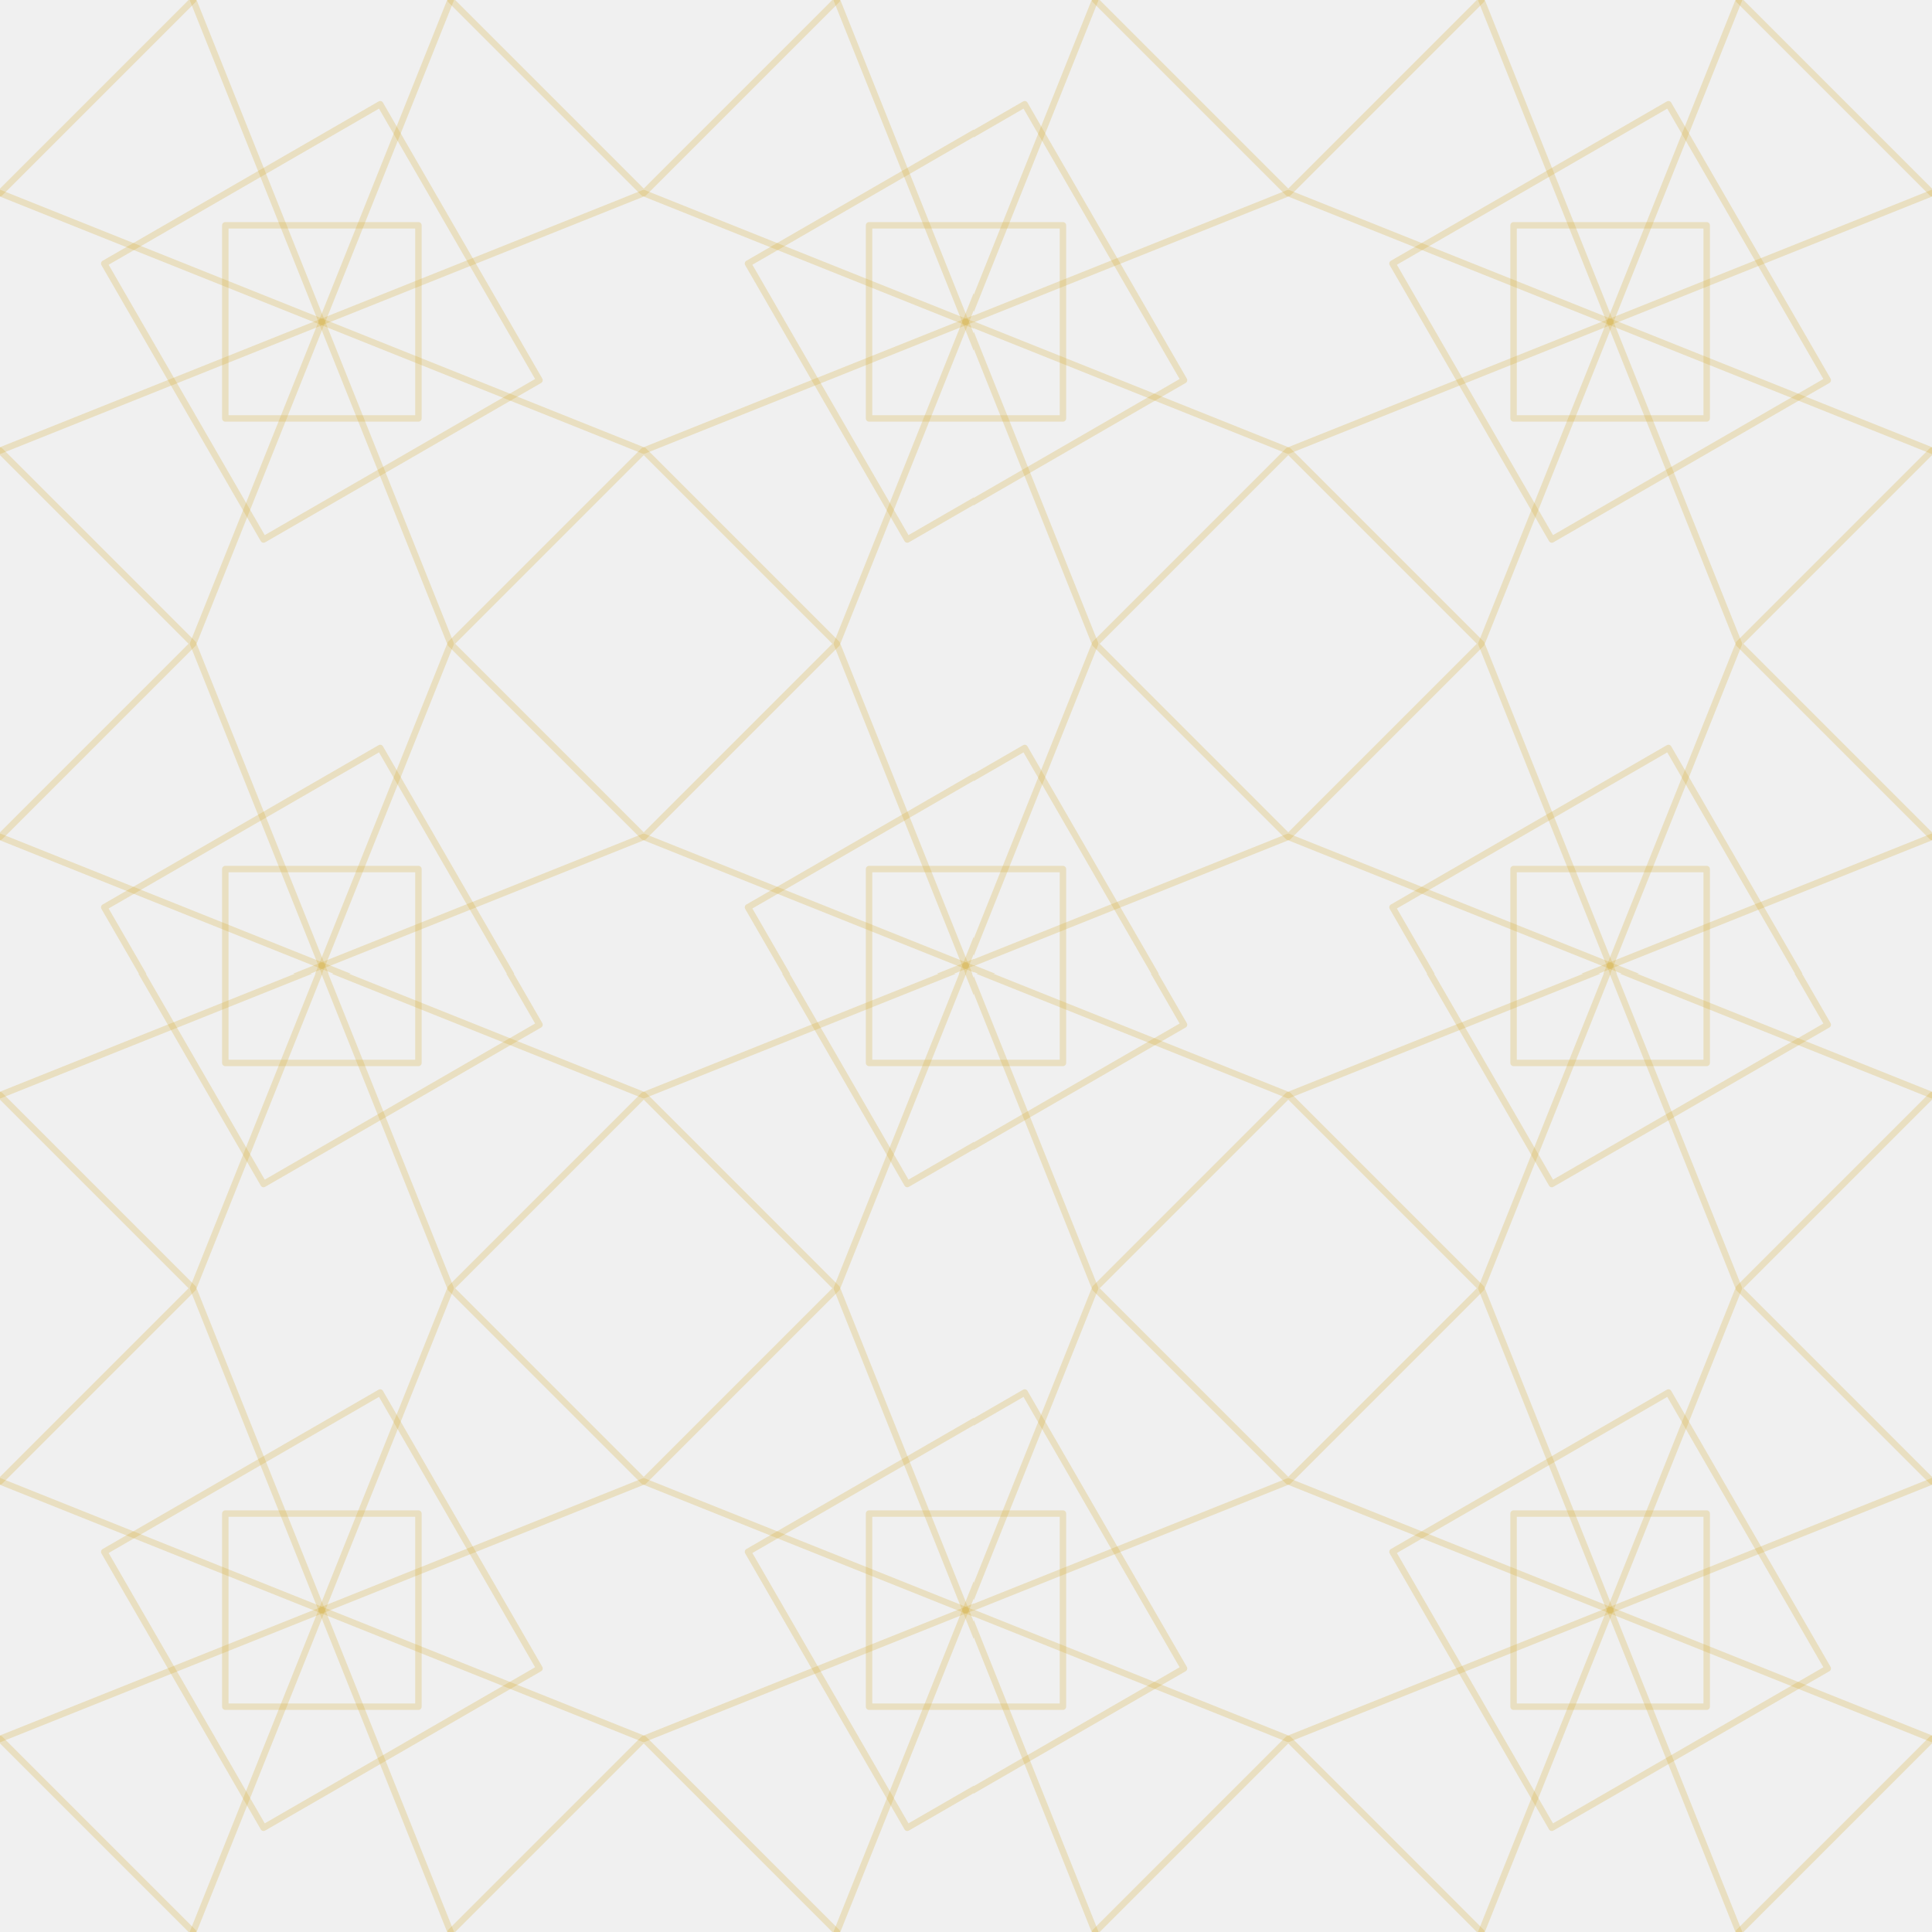
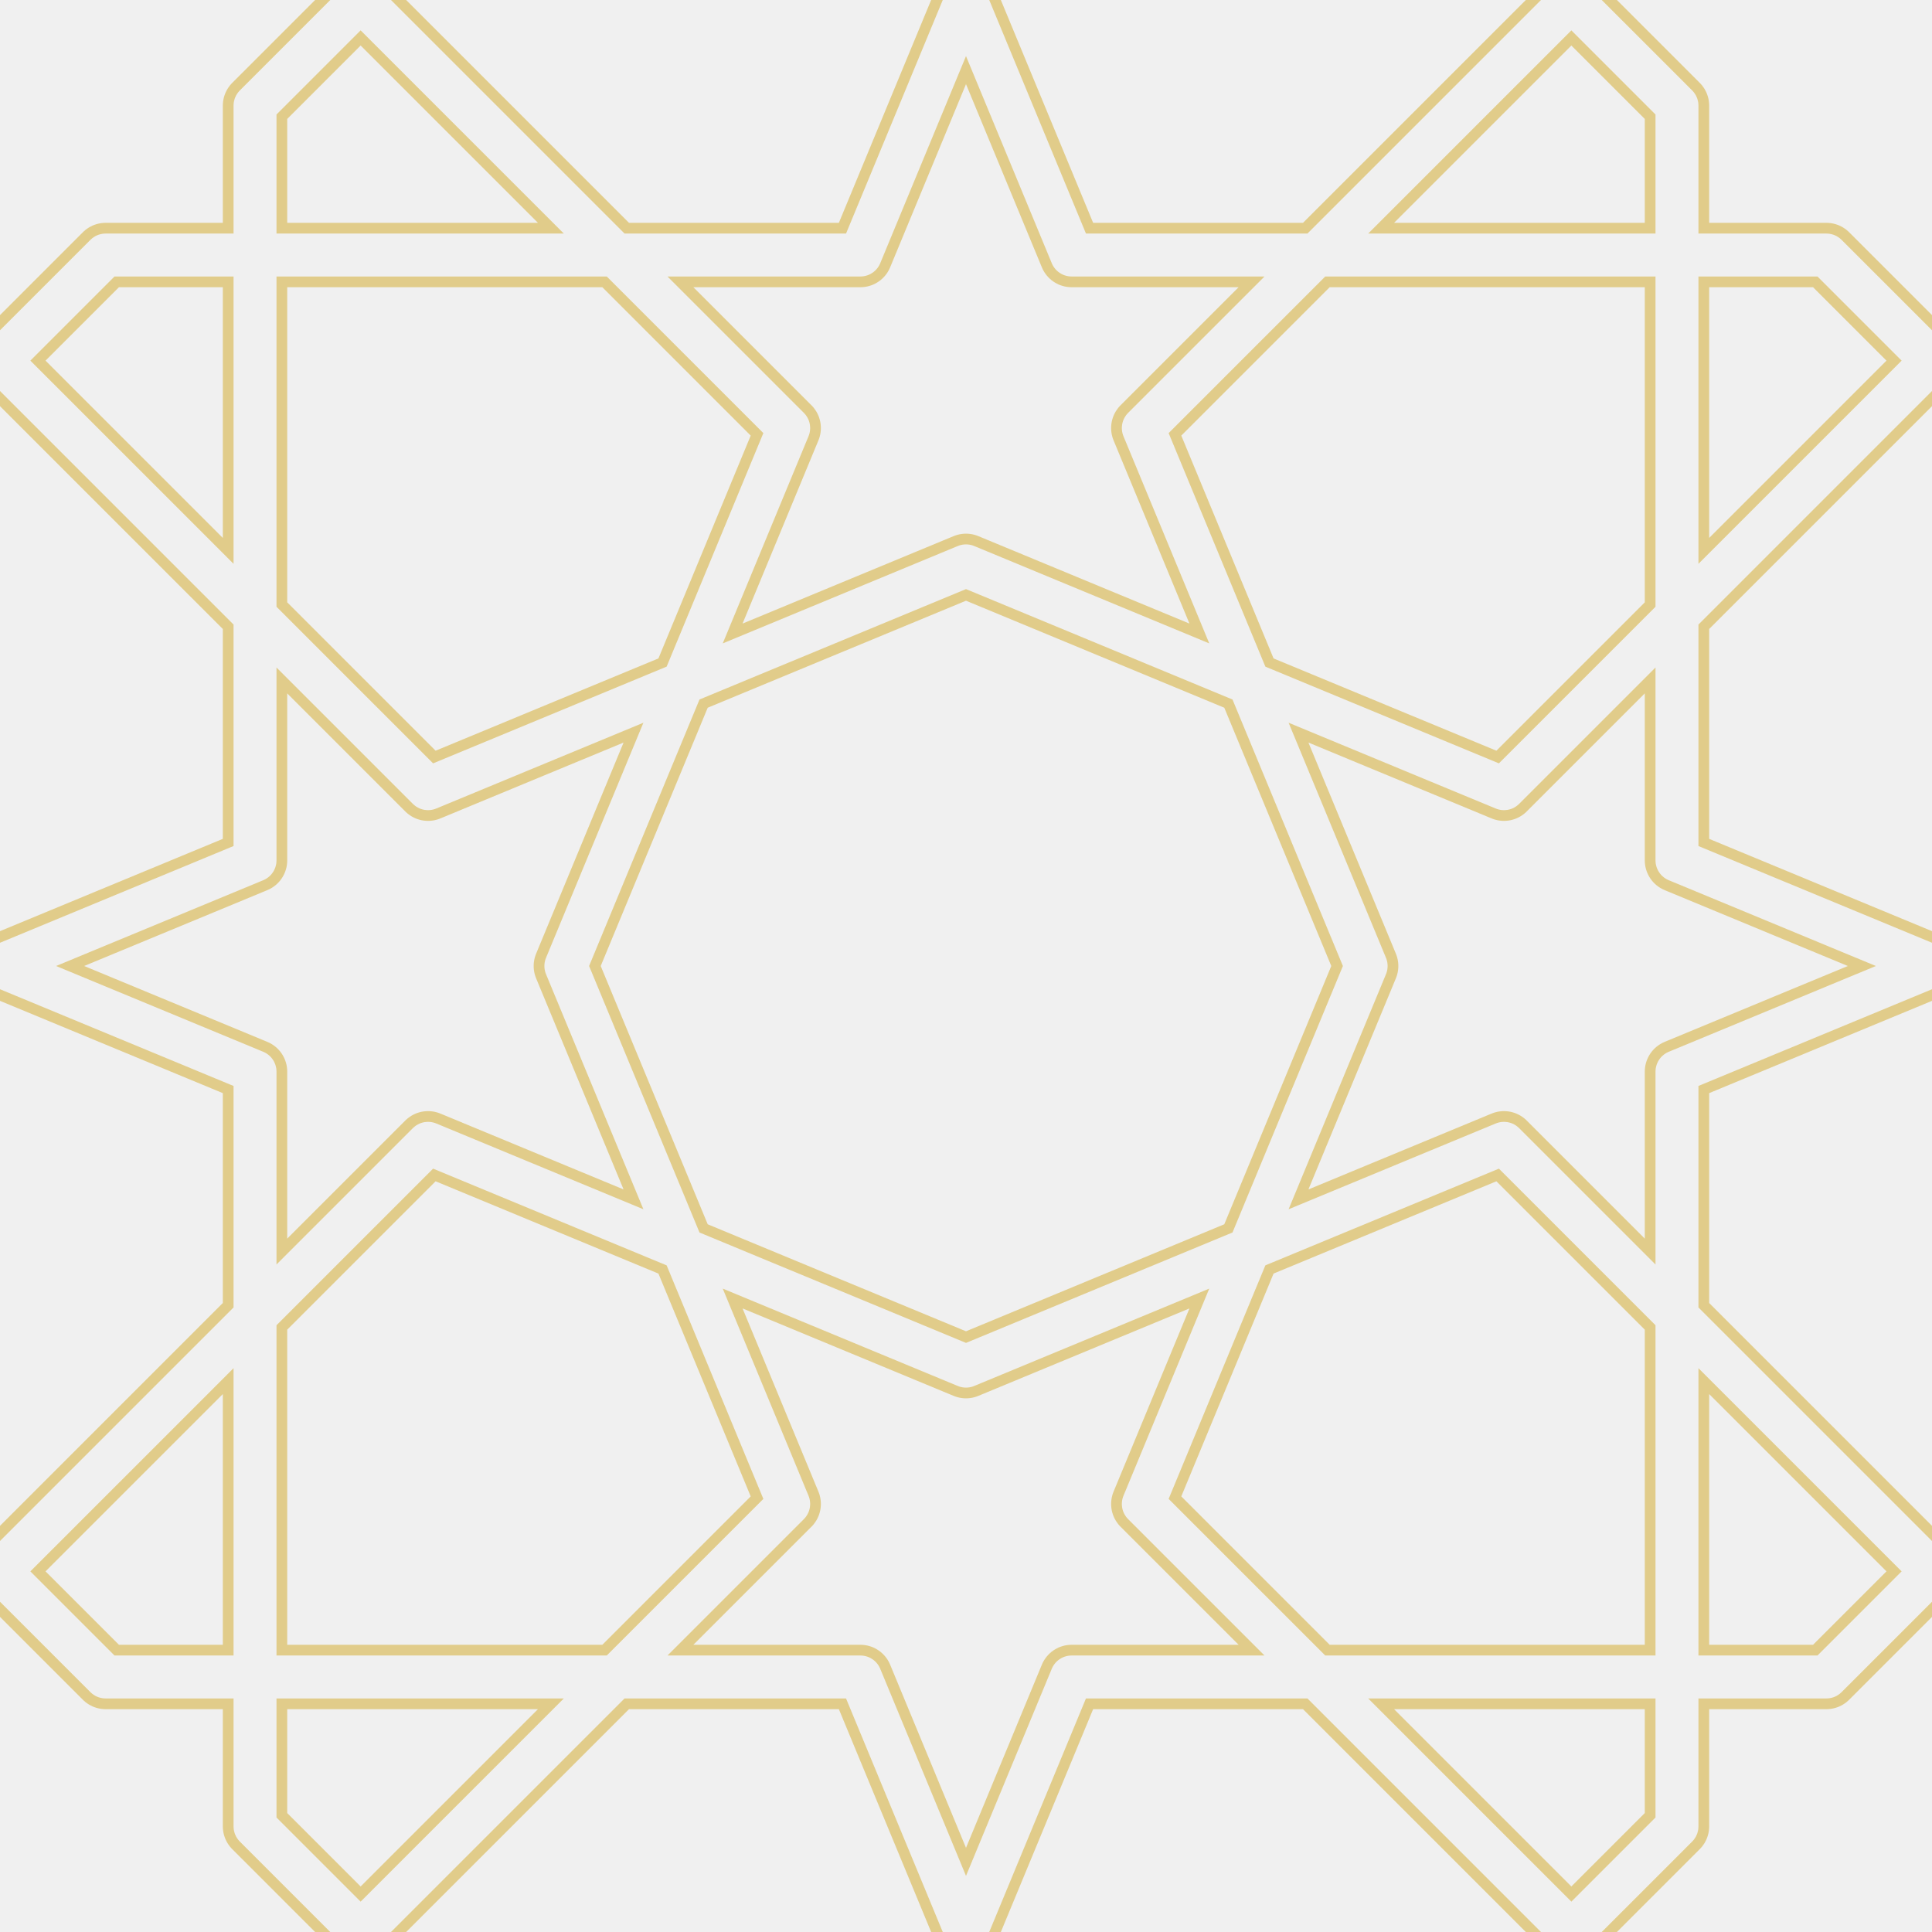
- <svg xmlns="http://www.w3.org/2000/svg" width="300" height="300">
+ <svg xmlns="http://www.w3.org/2000/svg" width="90" height="90" viewBox="0 0 90 90">
  <defs>
-     <pattern id="asymmetric-girih-gold" x="0" y="0" width="100" height="100" patternUnits="userSpaceOnUse">
-       <g fill="none" stroke="#d4af37" stroke-width="1" stroke-opacity="0.25" stroke-linecap="round" stroke-linejoin="round">
-         <path d="M 0 30 L 30 0" />
-         <path d="M 70 0 L 100 30" />
-         <path d="M 100 70 L 70 100" />
-         <path d="M 30 100 L 0 70" />
-         <path d="M 30 0 L 70 100" />
-         <path d="M 0 70 L 100 30" />
-         <path d="M 0 30 L 100 70" />
-         <path d="M 70 0 L 30 100" />
-         <path d="M 35 35 L 65 35 L 65 65 L 35 65 Z" />
-         <path d="M 50 15 L 85 50 L 50 85 L 15 50 Z" transform="rotate(15 50 50)" />
-       </g>
-     </pattern>
+     <path id="g" fill="none" stroke-linecap="round" stroke-linejoin="round" d="M0 16.8L-4.92 11.88M0 73.2L-4.92 78.12M-4.92 11.88L-11.88 11.88M-4.92 78.12L-11.88 78.12M-11.88 40.08L0 45M-11.88 49.92L0 45M0 16.8L-19.94 36.74M0 73.2L-19.94 53.26M16.8 0L11.88 -4.92M73.2 0L78.12 -4.92M11.88 -4.92L11.88 -11.88M78.12 -4.92L78.12 -11.88M40.08 -11.88L45 0M49.92 -11.88L45 0M16.8 0L36.74 -19.94M73.2 0L53.26 -19.94M16.8 0L11.88 4.92M16.8 90L11.88 85.08M73.2 0L78.12 4.92M73.2 90L78.12 85.08M11.88 4.92L11.88 11.88M11.88 85.08L11.88 78.12M78.12 4.92L78.12 11.88M78.12 85.08L78.12 78.12M11.88 11.88L40.08 11.88M11.88 78.12L40.08 78.12M78.12 11.88L49.92 11.88M78.12 78.12L49.92 78.12M40.08 11.88L45 0M40.08 78.12L45 90M49.92 11.88L45 0M49.92 78.12L45 90M16.8 0L36.74 19.94M16.8 90L36.74 70.06M73.2 0L53.26 19.94M73.2 90L53.26 70.06M36.74 19.94L31.82 31.82M36.74 70.06L31.82 58.18M53.26 19.94L58.18 31.82M53.26 70.06L58.18 58.18M31.82 31.82L45 26.36M31.82 58.18L45 63.64M58.18 31.82L45 26.36M58.18 58.18L45 63.64M0 16.8L4.92 11.88M0 73.2L4.92 78.12M90 16.8L85.08 11.88M90 73.2L85.08 78.12M4.92 11.88L11.88 11.88M4.92 78.12L11.88 78.12M85.08 11.88L78.12 11.88M85.08 78.12L78.12 78.12M11.88 11.88L11.88 40.08M11.88 78.12L11.88 49.92M78.12 11.88L78.12 40.08M78.12 78.12L78.12 49.92M11.88 40.08L0 45M11.88 49.92L0 45M78.12 40.08L90 45M78.12 49.92L90 45M0 16.8L19.94 36.74M0 73.2L19.94 53.26M90 16.8L70.06 36.74M90 73.2L70.06 53.26M19.94 36.74L31.82 31.82M19.94 53.26L31.82 58.18M70.06 36.74L58.18 31.82M70.06 53.26L58.18 58.18M31.82 31.82L26.36 45M31.82 58.18L26.36 45M58.18 31.82L63.64 45M58.18 58.18L63.64 45M16.8 90L11.88 94.92M73.2 90L78.12 94.92M11.88 94.92L11.88 101.88M78.12 94.92L78.12 101.88M40.08 101.88L45 90M49.92 101.88L45 90M16.8 90L36.74 109.94M73.2 90L53.26 109.94M90 16.8L94.92 11.88M90 73.2L94.92 78.12M94.92 11.88L101.88 11.88M94.92 78.12L101.88 78.12M101.88 40.08L90 45M101.88 49.92L90 45M90 16.8L109.94 36.74M90 73.2L109.94 53.26" />
+     <mask id="m" maskUnits="userSpaceOnUse" x="0" y="0" width="90" height="90">
+       <use href="#g" stroke="#fff" stroke-width="3" />
+       <use href="#g" stroke="#000" stroke-width="2" />
+     </mask>
  </defs>
-   <rect width="100%" height="100%" fill="url(#asymmetric-girih-gold)" />
+   <rect width="90" height="90" fill="#d4af37" fill-opacity="0.55" mask="url(#m)" />
</svg>
